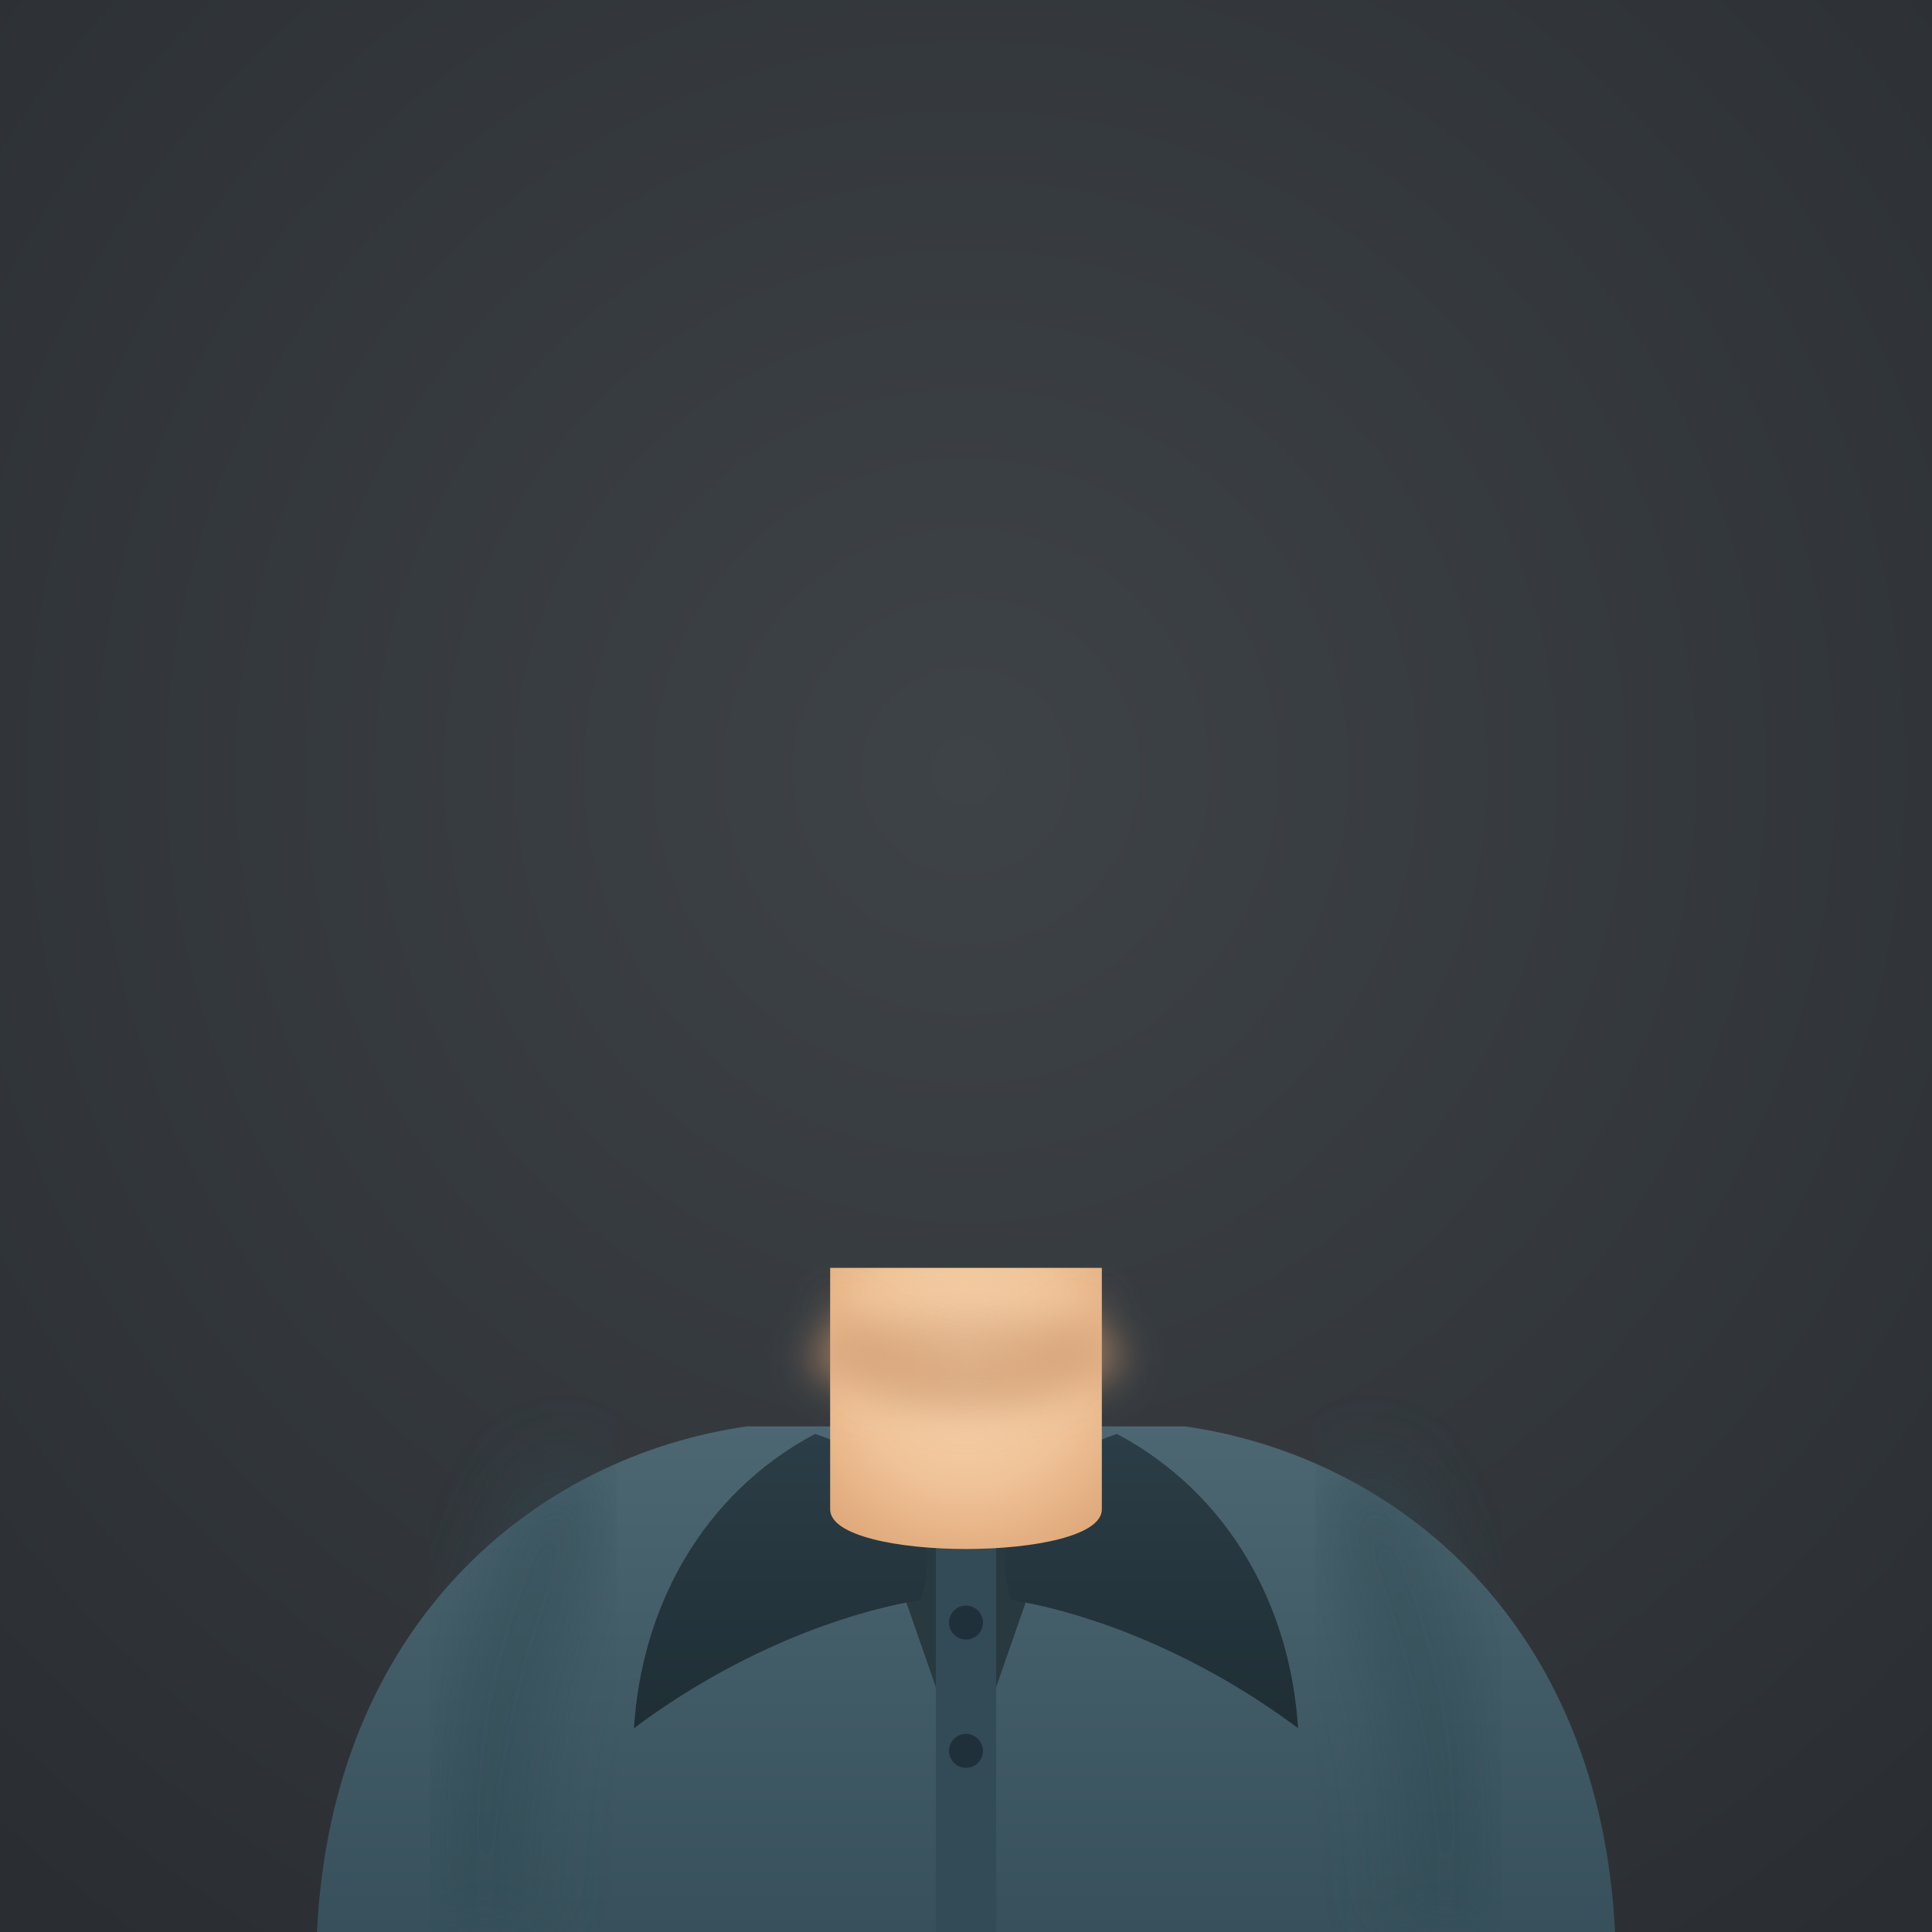
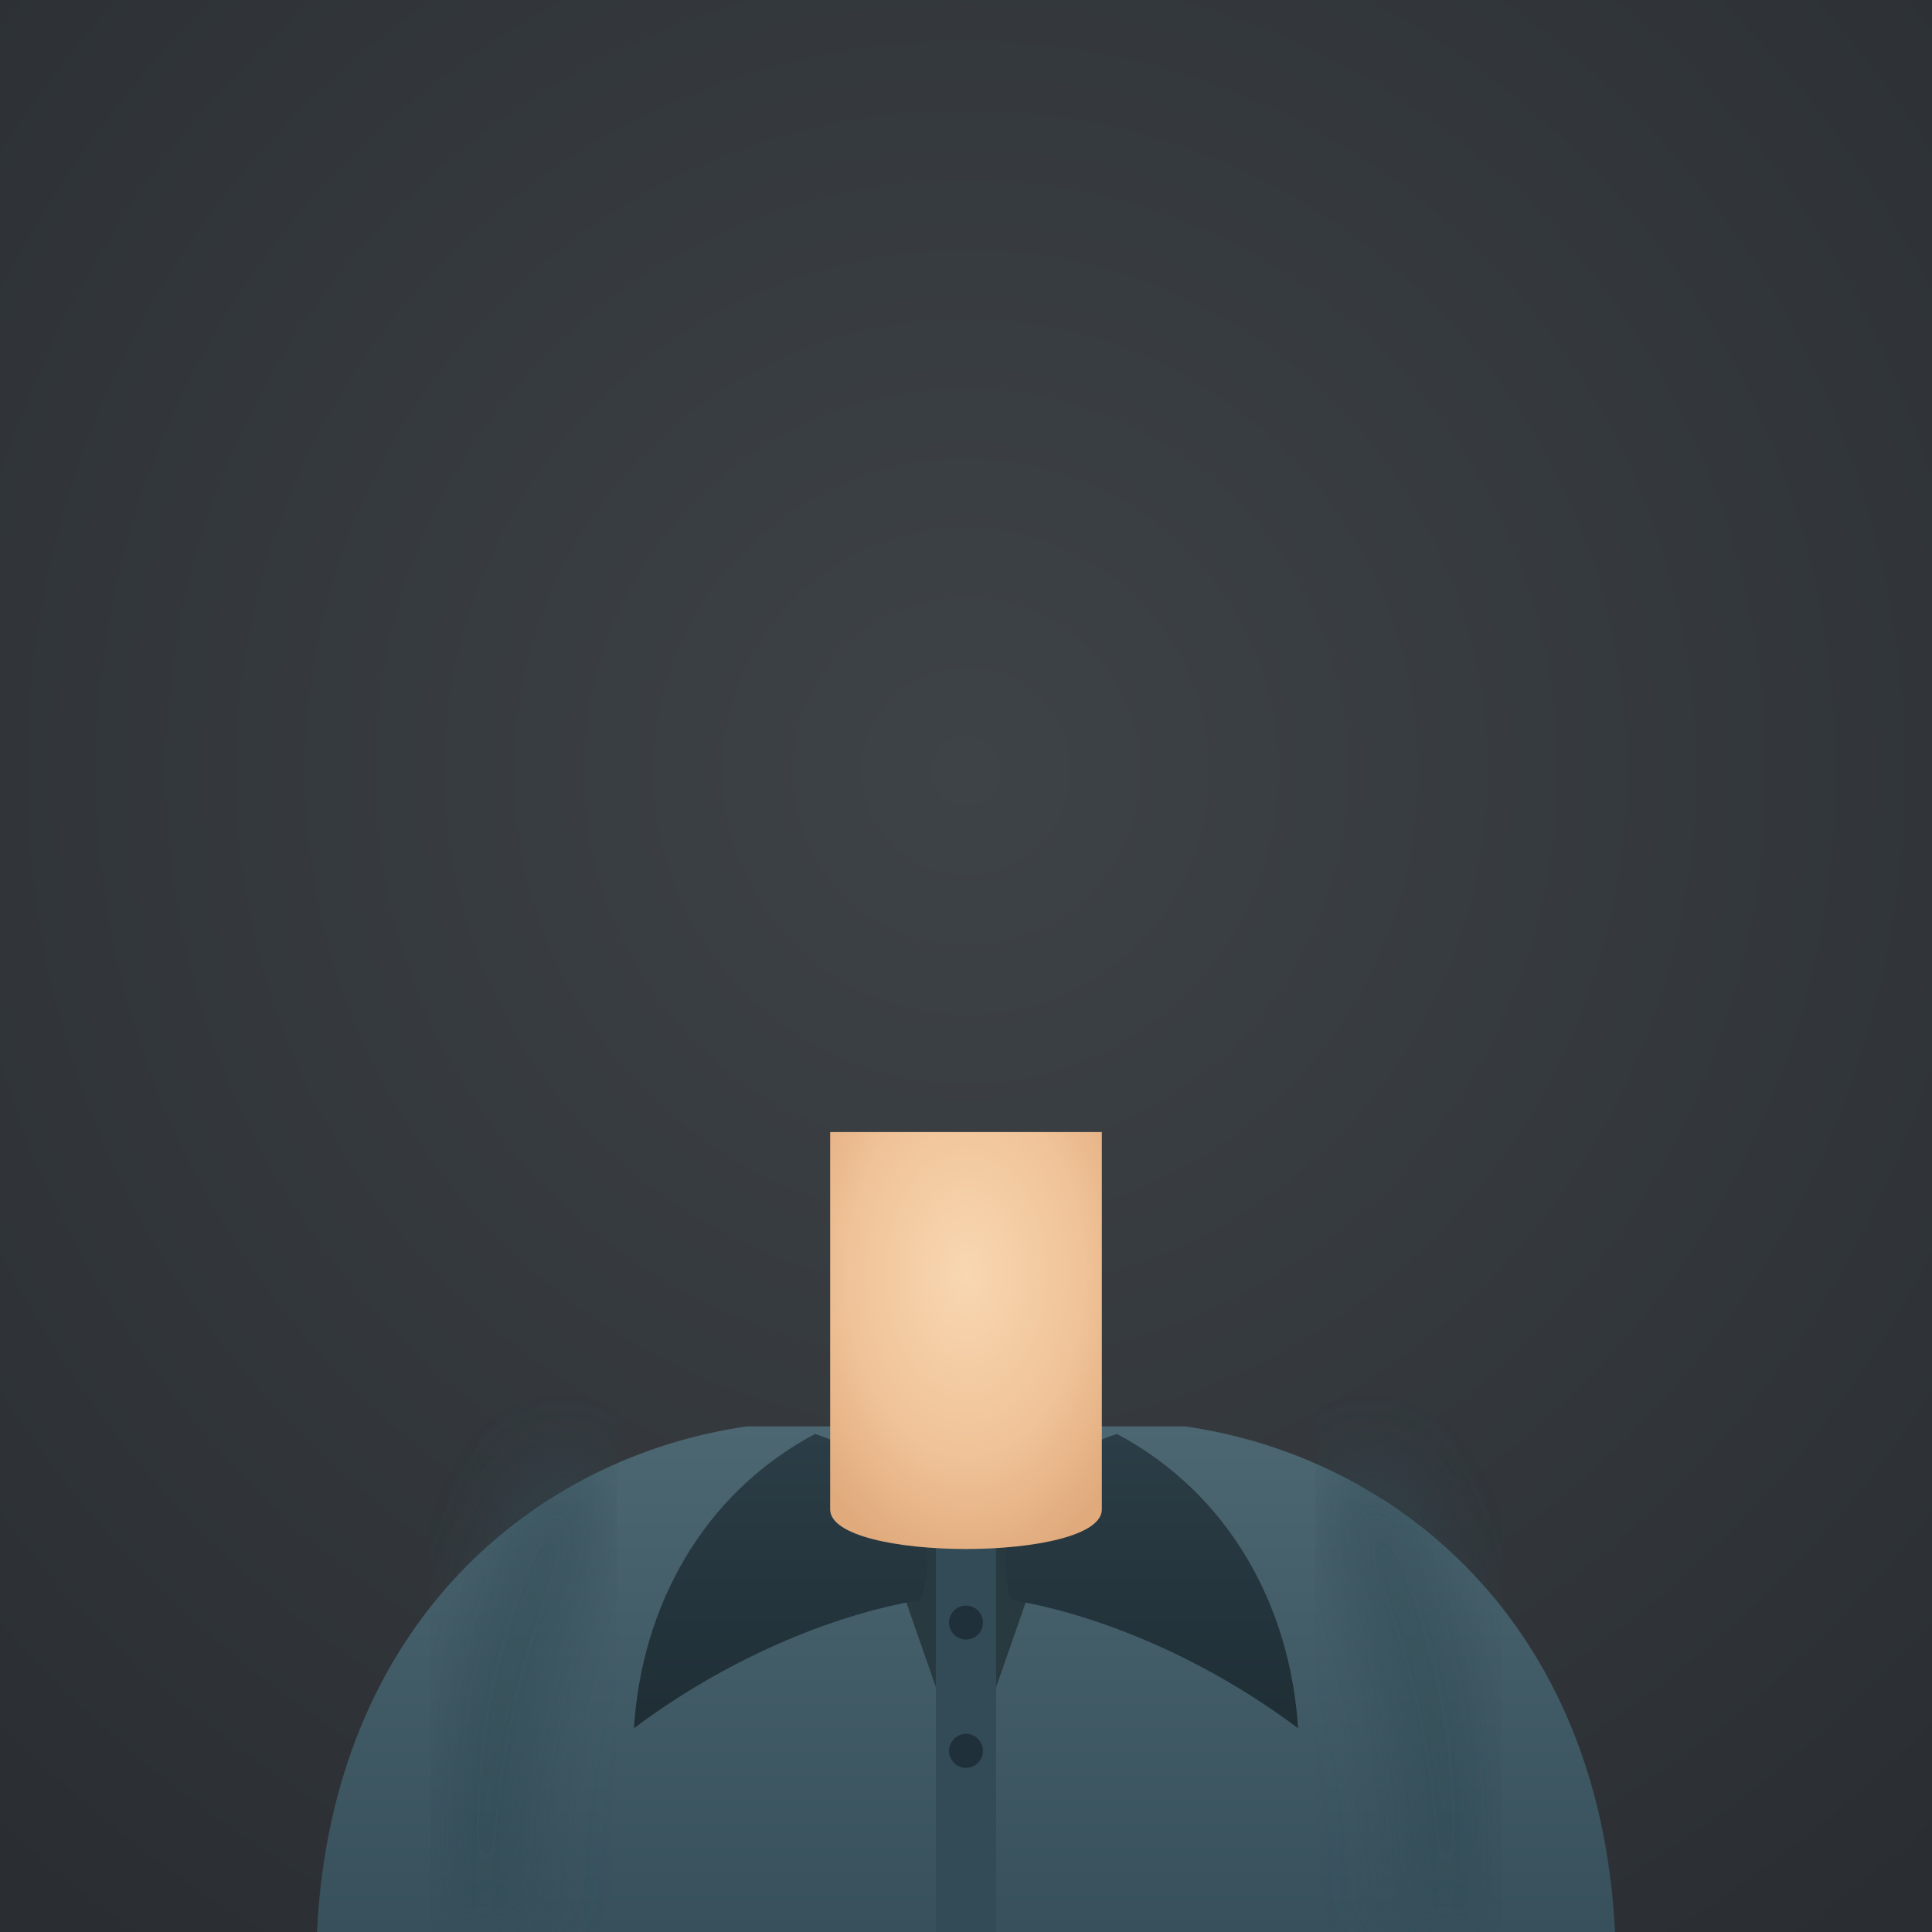
<svg xmlns="http://www.w3.org/2000/svg" viewBox="0 0 512 512" preserveAspectRatio="xMidYMid meet">
  <defs>
    <filter id="softB" x="-60%" y="-60%" width="220%" height="220%">
      <feGaussianBlur stdDeviation="10" />
    </filter>
    <filter id="softBn" x="-40%" y="-40%" width="180%" height="180%">
      <feGaussianBlur stdDeviation="5" />
    </filter>
    <radialGradient id="bgGrad" cx="50%" cy="40%" r="75%">
      <stop offset="0%" stop-color="#3e4348" />
      <stop offset="100%" stop-color="#2a2e32" />
    </radialGradient>
    <radialGradient id="skinGradB" cx="50%" cy="34%" r="72%">
      <stop offset="0%" stop-color="#f8d7b1" />
      <stop offset="60%" stop-color="#f0c398" />
      <stop offset="100%" stop-color="#e0aa7c" />
    </radialGradient>
    <linearGradient id="poloGrad" x1="0" y1="0" x2="0" y2="1">
      <stop offset="0%" stop-color="#4c6772" />
      <stop offset="100%" stop-color="#37505b" />
    </linearGradient>
    <linearGradient id="collarGrad" x1="0" y1="0" x2="0" y2="1">
      <stop offset="0%" stop-color="#2b3d46" />
      <stop offset="100%" stop-color="#1f2e35" />
    </linearGradient>
  </defs>
  <g id="background">
    <rect width="512" height="512" fill="url(#bgGrad)" />
  </g>
  <g id="clothing">
    <path d="M84 512 C88 430 142 386 198 378 L314 378 C370 386 424 430 428 512 Z" fill="url(#poloGrad)" />
    <path d="M150 400 C132 440 126 478 128 512" fill="none" stroke="#2f4952" stroke-width="26" stroke-linecap="round" opacity="0.55" filter="url(#softB)" />
    <path d="M362 400 C380 440 386 478 384 512" fill="none" stroke="#2f4952" stroke-width="26" stroke-linecap="round" opacity="0.55" filter="url(#softB)" />
    <path d="M226 384 L256 470 L286 384 C273 380 264 379 256 379 C248 379 239 380 226 384 Z" fill="#28393f" />
    <path d="M216 380 C186 396 170 426 168 458 C192 440 220 428 244 424 C250 406 240 388 216 380 Z" fill="url(#collarGrad)" />
    <path d="M296 380 C326 396 342 426 344 458 C320 440 292 428 268 424 C262 406 272 388 296 380 Z" fill="url(#collarGrad)" />
    <path d="M248 402 L248 512 L264 512 L264 402 Z" fill="#324b56" />
    <circle cx="256" cy="430" r="4.5" fill="#20303a" />
    <circle cx="256" cy="464" r="4.5" fill="#20303a" />
  </g>
  <g id="neck">
-     <path d="M220 336 L220 400 C220 414 292 414 292 400 L292 336 Z" fill="url(#skinGradB)" />
-     <ellipse cx="256" cy="360" rx="42" ry="12" fill="#cf9a6f" opacity="0.5" filter="url(#softBn)" />
-     <path d="M220 342 C240 364 272 364 292 342 L292 358 C272 380 240 380 220 358 Z" fill="#cf9a6f" opacity="0.4" filter="url(#softBn)" />
+     <path d="M220 300 L220 400 C220 414 292 414 292 400 L292 300 Z" fill="url(#skinGradB)" />
  </g>
</svg>
